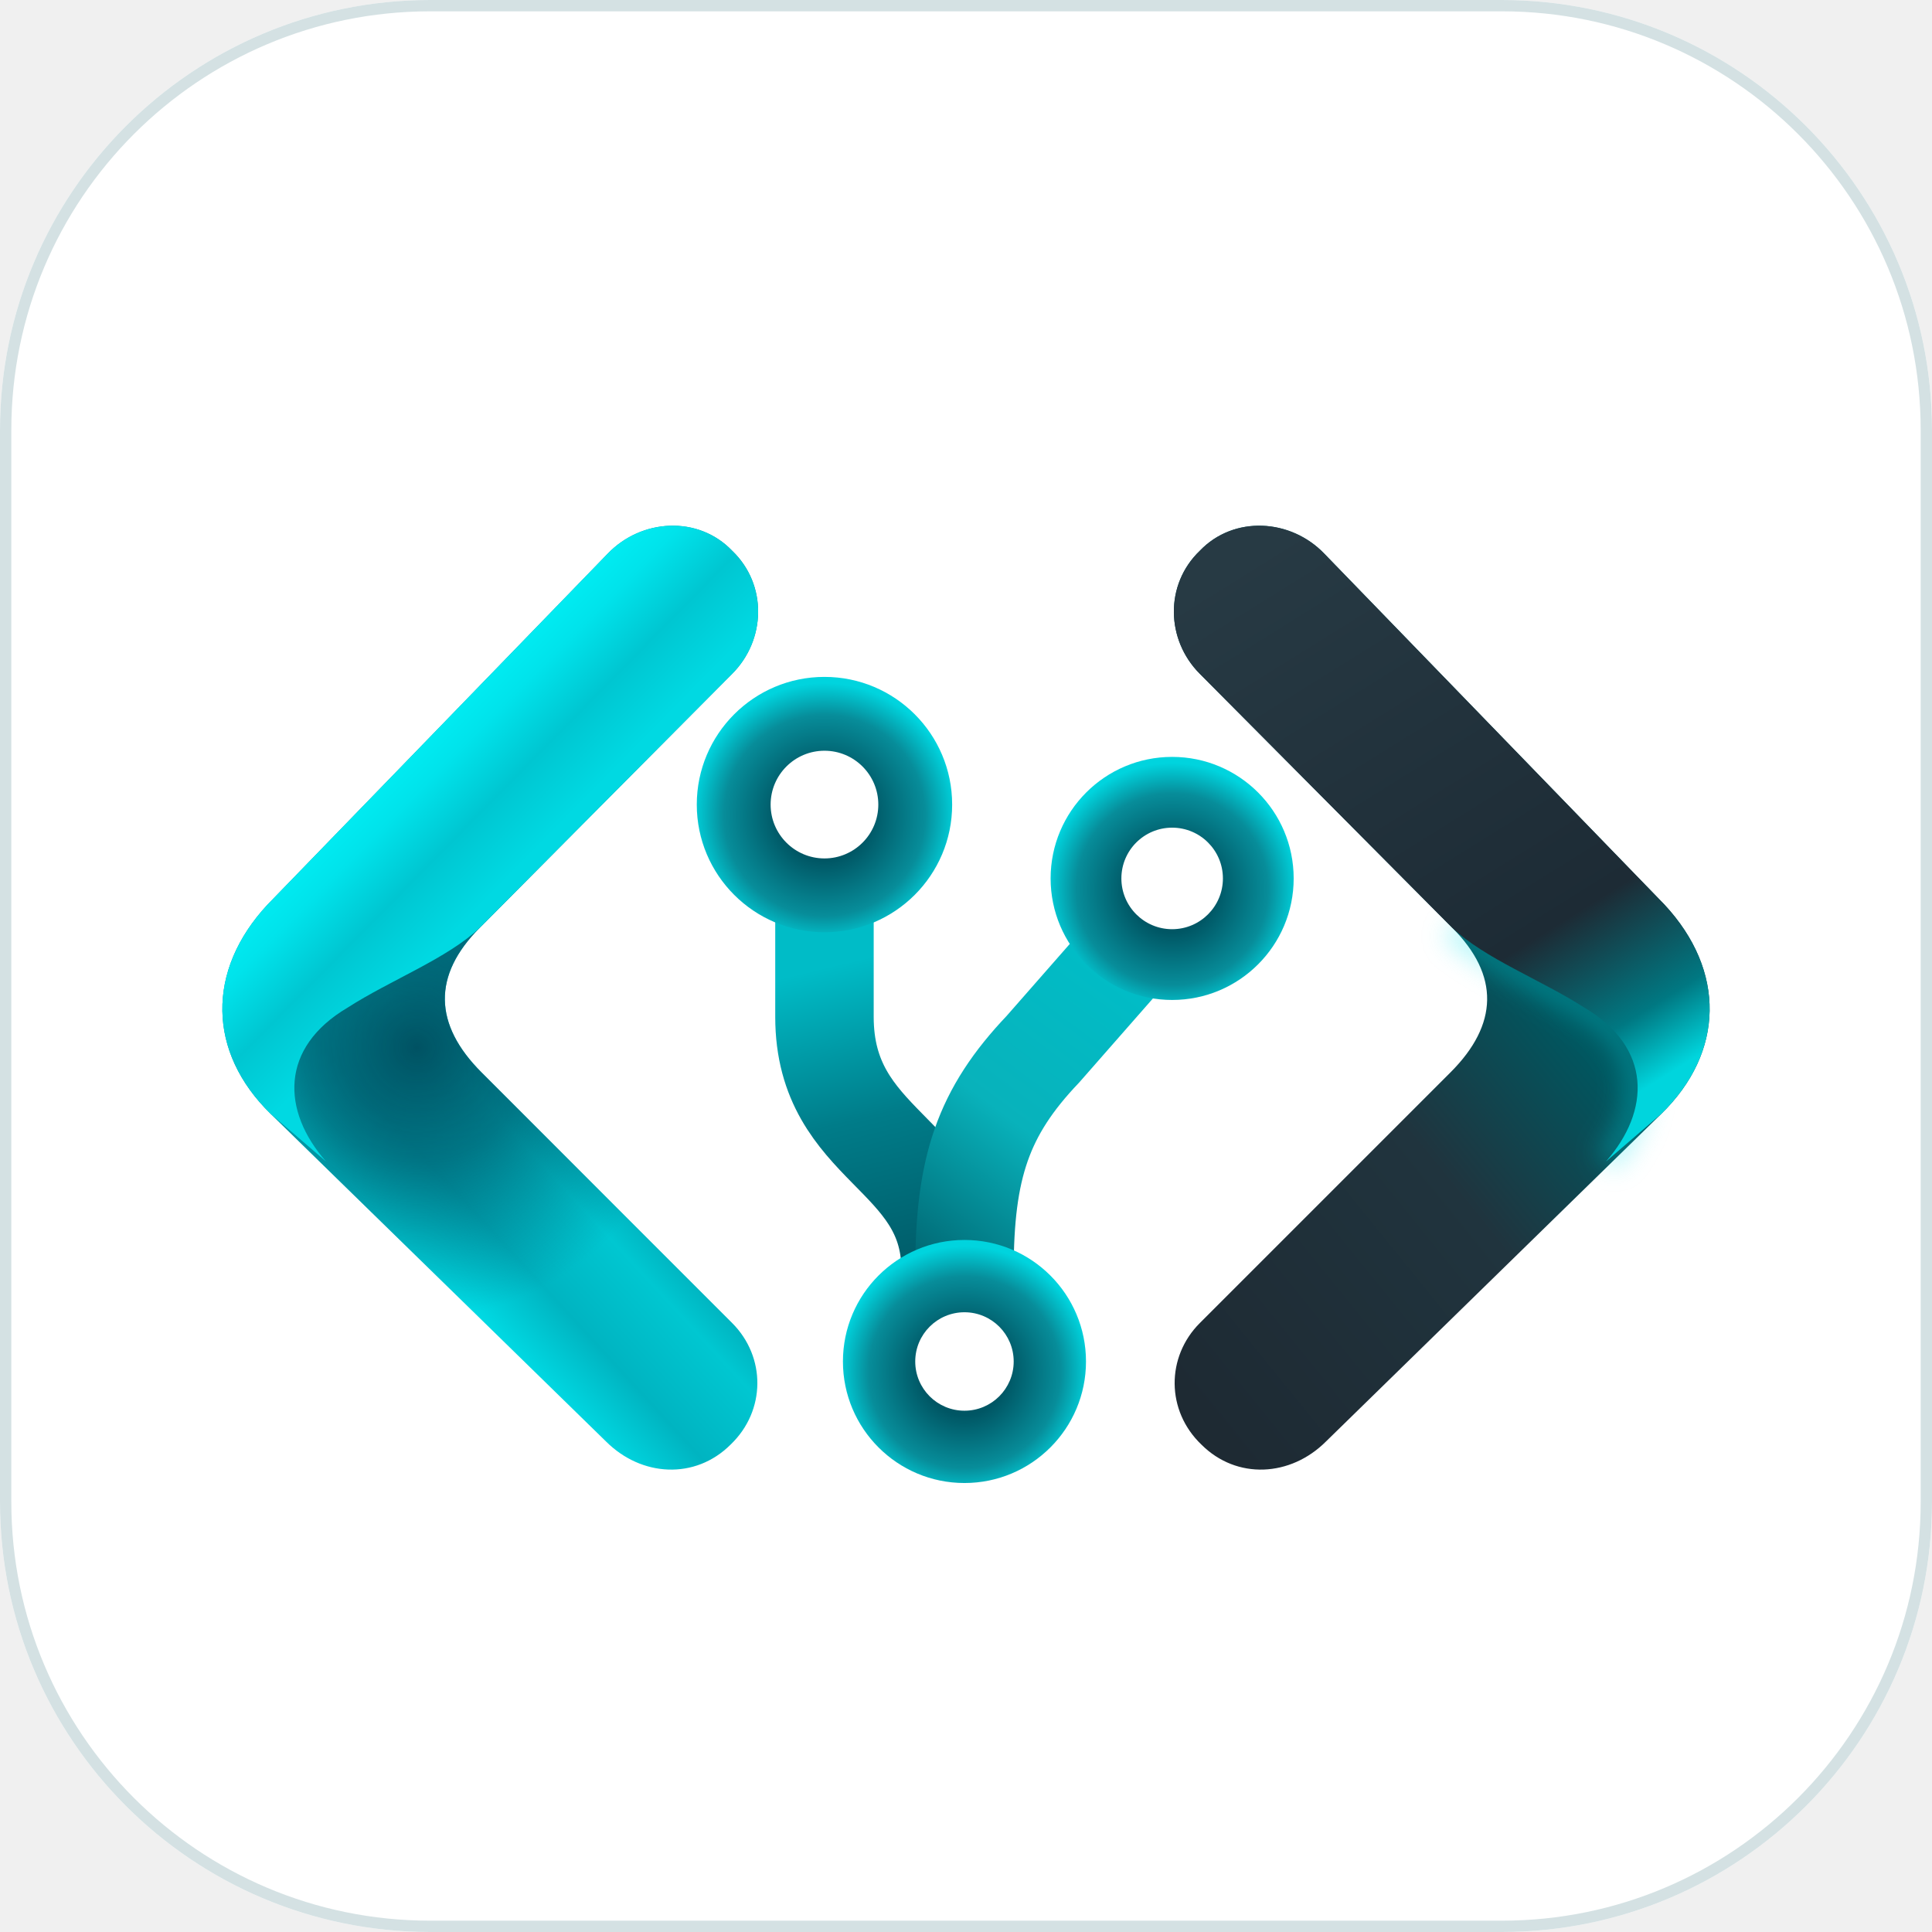
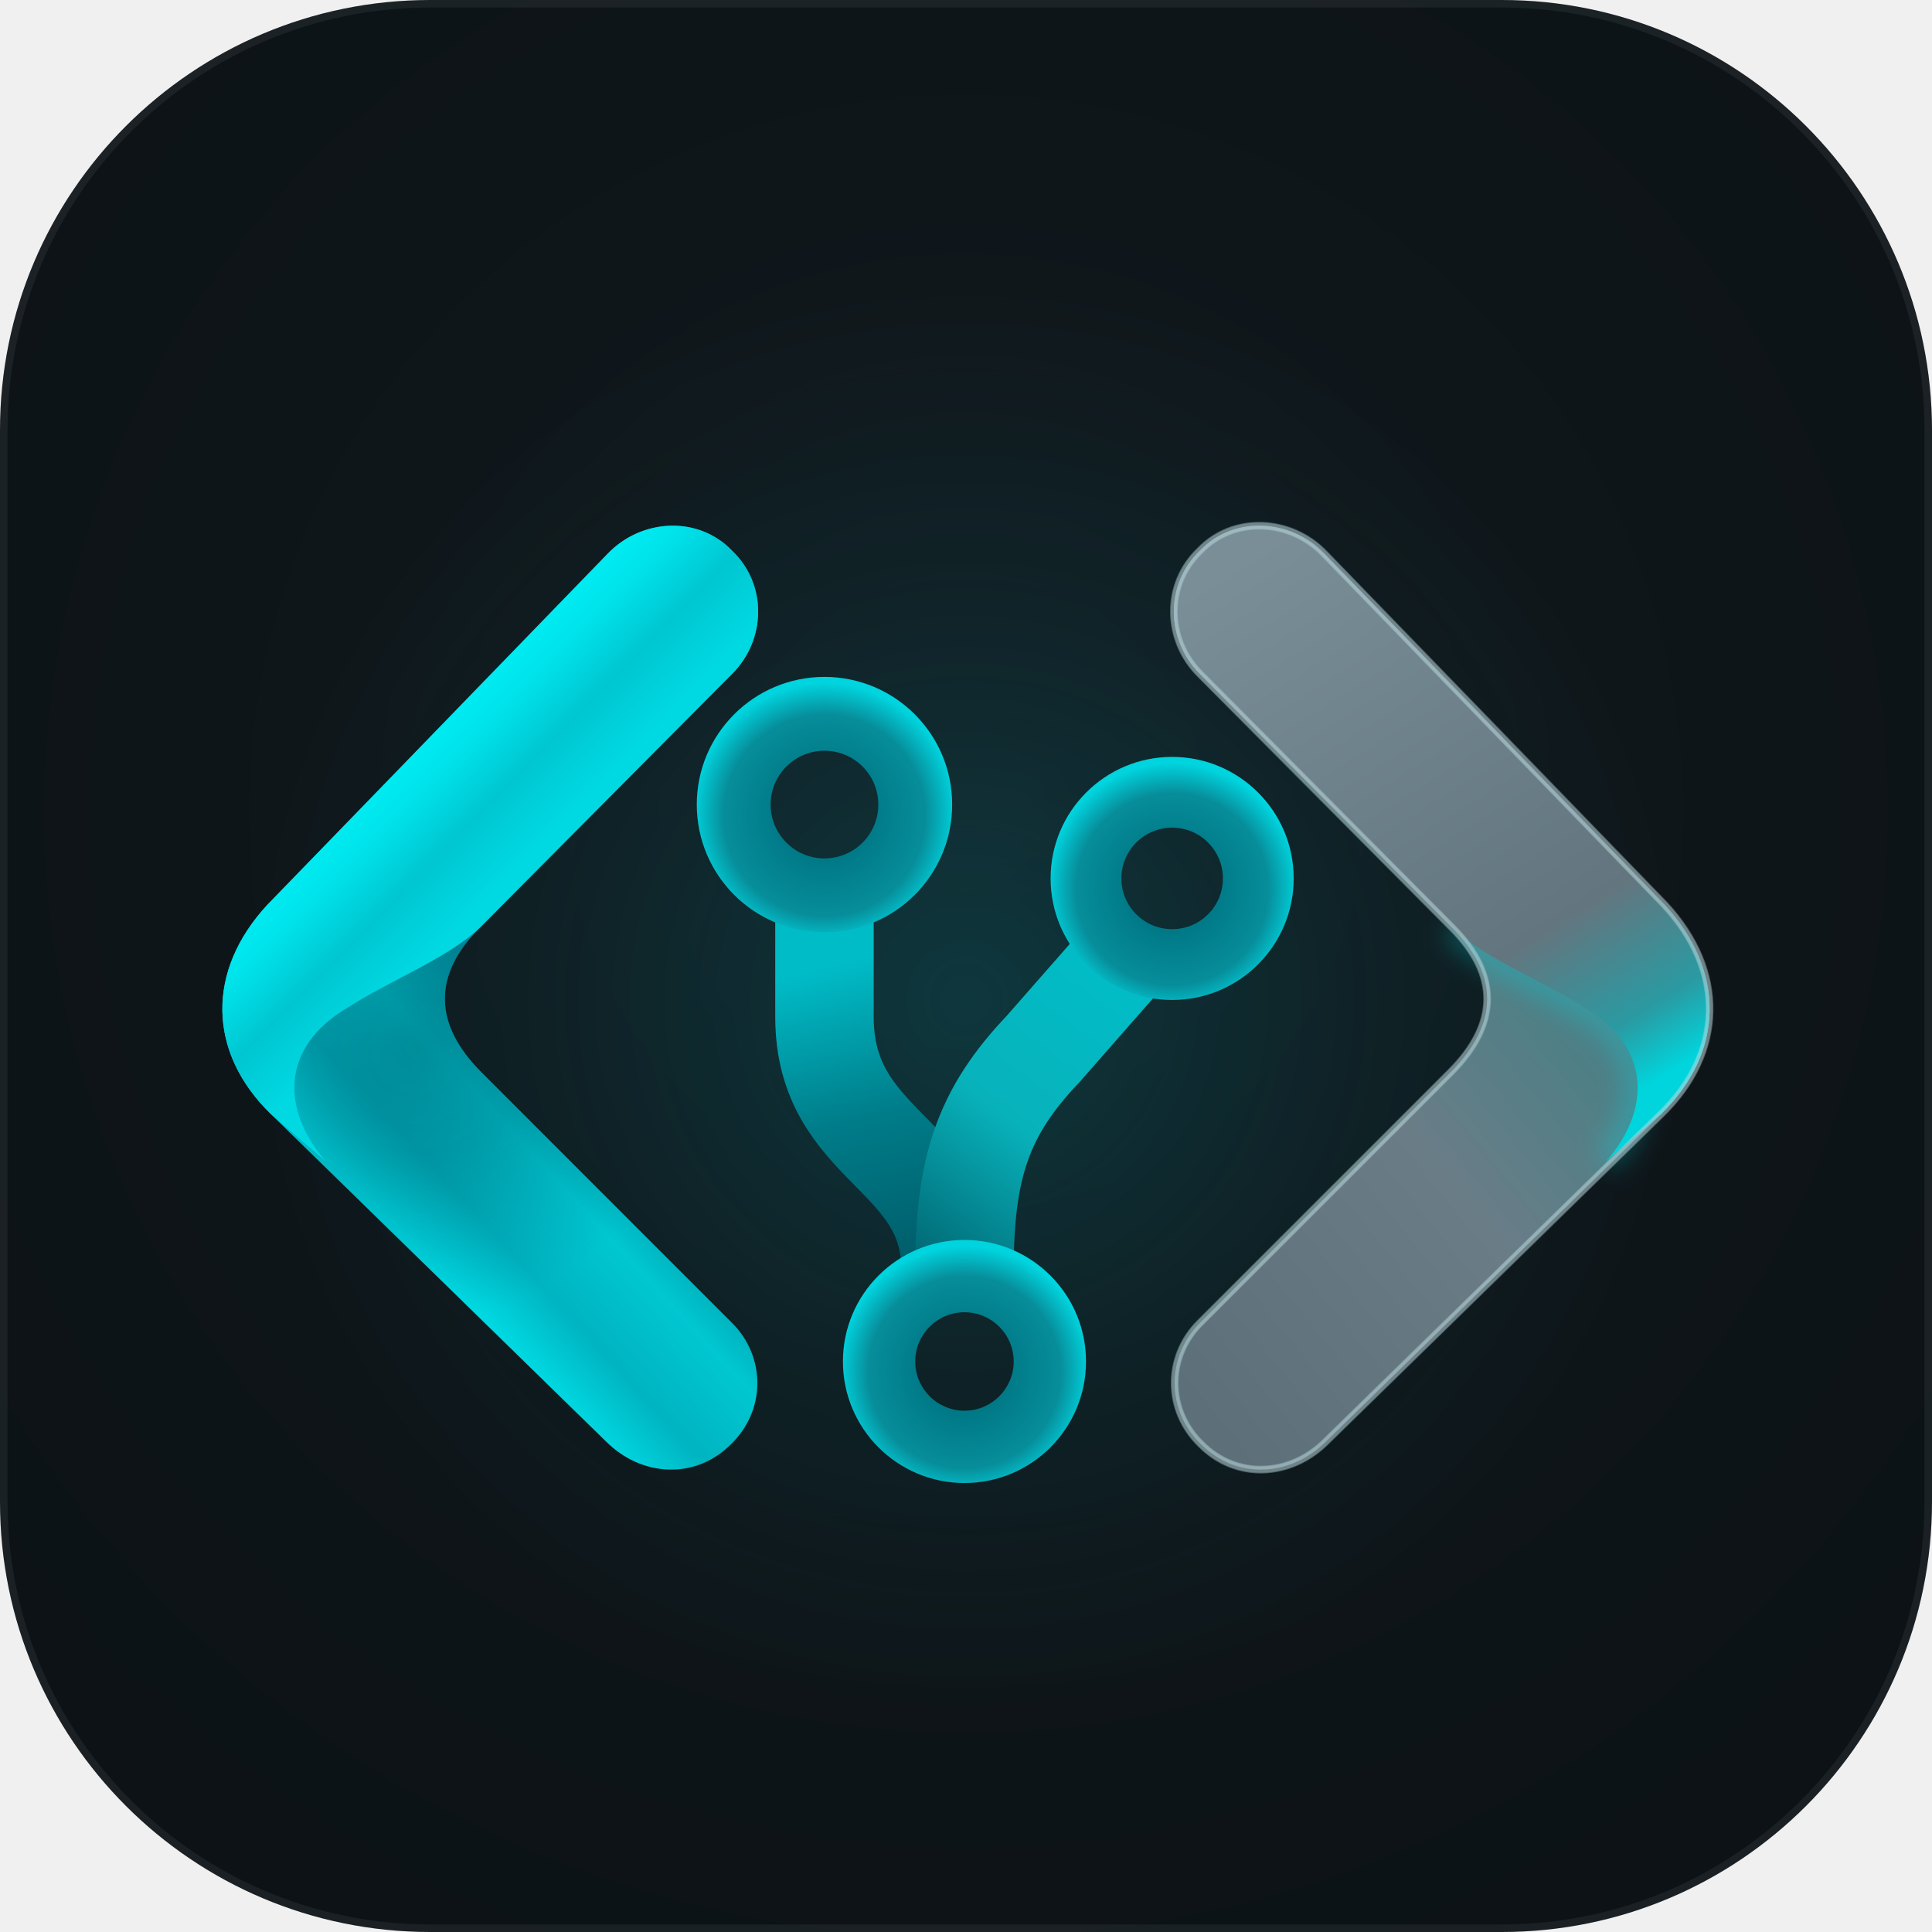
<svg xmlns="http://www.w3.org/2000/svg" viewBox="0 0 1024 1024" fill="none">
-   <rect width="1024" height="1024" rx="228" fill="#ffffff" />
-   <rect x="3" y="3" width="1018" height="1018" rx="225" stroke="#d4e1e3" stroke-width="6" />
+   <defs>
+     <radialGradient id="tileBg" cx="512" cy="430" r="760" gradientUnits="userSpaceOnUse">
+       <stop stop-color="#121a1f" />
+       <stop offset="1" stop-color="#0b1114" />
+     </radialGradient>
+     <radialGradient id="tileGlow" cx="512" cy="530" r="380" gradientUnits="userSpaceOnUse">
+       <stop stop-color="#00b8c3" stop-opacity="0.19" />
+       <stop offset=".55" stop-color="#00b8c3" stop-opacity="0.066" />
+       <stop offset="1" stop-color="#00b8c3" stop-opacity="0" />
+     </radialGradient>
+   </defs>
+   <rect width="1024" height="1024" rx="228" fill="url(#tileBg)" />
+   <rect width="1024" height="1024" rx="228" fill="url(#tileGlow)" />
+   <rect x="2" y="2" width="1020" height="1020" rx="226" stroke="#ffffff" stroke-opacity=".06" stroke-width="4" />
  <svg x="104" y="265" width="816" height="530" viewBox="0 0 1000 650" fill="none">
    <defs>
      <linearGradient id="leftBase" x1="242" y1="598" x2="355" y2="494" gradientUnits="userSpaceOnUse">
        <stop stop-color="#00dce5" />
        <stop offset=".3" stop-color="#00b4c1" />
        <stop offset=".65" stop-color="#00c7d1" />
        <stop offset="1" stop-color="#0098a8" />
      </linearGradient>
      <radialGradient id="leftShadow" cx="143" cy="356" r="176" gradientUnits="userSpaceOnUse">
-         <stop stop-color="#004b5c" stop-opacity=".94" />
-         <stop offset=".42" stop-color="#005869" stop-opacity=".7" />
+         <stop stop-color="#004b5c" stop-opacity="0.45" />
+         <stop offset=".42" stop-color="#005869" stop-opacity="0.34" />
        <stop offset="1" stop-color="#006476" stop-opacity="0" />
      </radialGradient>
      <clipPath id="leftShape">
        <path d="M267 35 C289 12 326 10 348 33 C371 55 370 91 348 113 L184 278 C153 309 154 341 185 372 L348 535 C370 557 370 592 347 614 C324 637 289 635 266 612 L48 399 C7 359 6 306 46 263 Z" />
      </clipPath>
      <linearGradient id="leftFold" x1="268" y1="19" x2="348" y2="98" gradientUnits="userSpaceOnUse">
        <stop stop-color="#00f0f5" />
        <stop offset=".28" stop-color="#00e3eb" />
        <stop offset=".62" stop-color="#00c6d1" />
        <stop offset="1" stop-color="#00d9e2" />
      </linearGradient>
      <linearGradient id="rightBase" x1="78" y1="380" x2="346" y2="597" gradientUnits="userSpaceOnUse">
-         <stop stop-color="#005760" />
-         <stop offset=".36" stop-color="#20343e" />
-         <stop offset="1" stop-color="#1e2a33" />
+         <stop stop-color="#4d7f86" />
+         <stop offset=".36" stop-color="#6a7d87" />
+         <stop offset="1" stop-color="#5d707a" />
      </linearGradient>
      <linearGradient id="rightFold" x1="300" y1="25" x2="72" y2="391" gradientUnits="userSpaceOnUse">
-         <stop stop-color="#273a44" />
-         <stop offset=".72" stop-color="#1d2b35" />
-         <stop offset=".9" stop-color="#007882" />
+         <stop stop-color="#7a8e98" />
+         <stop offset=".72" stop-color="#63767f" />
+         <stop offset=".9" stop-color="#2a9aa2" />
        <stop offset="1" stop-color="#00d5dd" />
      </linearGradient>
      <linearGradient id="leftBranch" x1="425" y1="300" x2="474" y2="505" gradientUnits="userSpaceOnUse">
        <stop stop-color="#00bcc7" />
        <stop offset=".48" stop-color="#007c89" />
        <stop offset="1" stop-color="#005966" />
      </linearGradient>
      <linearGradient id="rightBranch" x1="614" y1="311" x2="467" y2="510" gradientUnits="userSpaceOnUse">
        <stop stop-color="#00bdc7" />
        <stop offset=".5" stop-color="#08b2bb" />
        <stop offset="1" stop-color="#005e6a" />
      </linearGradient>
      <radialGradient id="node0" cx="408" cy="205" r="86" gradientUnits="userSpaceOnUse">
-         <stop offset=".34" stop-color="#005664" />
+         <stop offset=".34" stop-color="#007987" />
        <stop offset=".76" stop-color="#078d9a" />
        <stop offset="1" stop-color="#00d4de" />
      </radialGradient>
      <radialGradient id="node1" cx="634" cy="253" r="82" gradientUnits="userSpaceOnUse">
-         <stop offset=".34" stop-color="#005664" />
+         <stop offset=".34" stop-color="#007987" />
        <stop offset=".76" stop-color="#078d9a" />
        <stop offset="1" stop-color="#00d4de" />
      </radialGradient>
      <radialGradient id="node2" cx="499" cy="567" r="82" gradientUnits="userSpaceOnUse">
-         <stop offset=".34" stop-color="#005664" />
+         <stop offset=".34" stop-color="#007987" />
        <stop offset=".76" stop-color="#078d9a" />
        <stop offset="1" stop-color="#00d4de" />
      </radialGradient>
      <filter id="foldGlow" x="-100%" y="-100%" width="300%" height="300%">
        <feGaussianBlur stdDeviation="8" />
      </filter>
    </defs>
    <path d="M267 35 C289 12 326 10 348 33 C371 55 370 91 348 113 L184 278 C153 309 154 341 185 372 L348 535 C370 557 370 592 347 614 C324 637 289 635 266 612 L48 399 C7 359 6 306 46 263 Z" fill="url(#leftBase)" />
    <circle cx="143" cy="356" r="176" fill="url(#leftShadow)" clip-path="url(#leftShape)" />
    <path d="M267 35 C289 12 326 10 348 33 C371 55 370 91 348 113 L184 278 C163 298 126 312 98 330 C54 356 55 397 84 430 L48 399 C7 359 6 306 46 263 Z" fill="url(#leftFold)" />
    <g transform="translate(1000 0) scale(-1 1)">
      <path d="M267 35 C289 12 326 10 348 33 C371 55 370 91 348 113 L184 278 C153 309 154 341 185 372 L348 535 C370 557 370 592 347 614 C324 637 289 635 266 612 L48 399 C7 359 6 306 46 263 Z" fill="url(#rightBase)" />
      <path d="M184 278 C163 298 126 312 98 330 C54 356 55 397 84 430" fill="none" stroke="#00e3eb" stroke-width="16" opacity=".3" filter="url(#foldGlow)" />
      <path d="M267 35 C289 12 326 10 348 33 C371 55 370 91 348 113 L184 278 C163 298 126 312 98 330 C54 356 55 397 84 430 L48 399 C7 359 6 306 46 263 Z" fill="url(#rightFold)" />
+       <path d="M267 35 C289 12 326 10 348 33 C371 55 370 91 348 113 L184 278 C153 309 154 341 185 372 L348 535 C370 557 370 592 347 614 C324 637 289 635 266 612 L48 399 C7 359 6 306 46 263 Z" stroke="#d3e6ea" stroke-opacity="0.28" stroke-width="4" stroke-linejoin="round" fill="none" />
+       <path d="M267 35 C289 12 326 10 348 33 C371 55 370 91 348 113 L184 278 C153 309 154 341 185 372 L348 535 C370 557 370 592 347 614 C324 637 289 635 266 612 L48 399 C7 359 6 306 46 263 Z" stroke="#b4d6dc" stroke-opacity="0.38" stroke-width="5" stroke-linejoin="round" fill="none" />
    </g>
    <path d="M408 270 V336 C408 421 489 424 490 499" stroke="url(#leftBranch)" stroke-width="64" fill="none" />
    <path d="M600 300 L550 357 C511 398 499 434 499 501" stroke="url(#rightBranch)" stroke-width="64" fill="none" />
    <path d="M491 198a83 83 0 1 0 -166 0a83 83 0 1 0 166 0M443 198a35 35 0 1 0 -70 0a35 35 0 1 0 70 0" fill="url(#node0)" fill-rule="evenodd" />
    <path d="M713 246a79 79 0 1 0 -158 0a79 79 0 1 0 158 0M667 246a33 33 0 1 0 -66 0a33 33 0 1 0 66 0" fill="url(#node1)" fill-rule="evenodd" />
    <path d="M578 560a79 79 0 1 0 -158 0a79 79 0 1 0 158 0M531 560a32 32 0 1 0 -64 0a32 32 0 1 0 64 0" fill="url(#node2)" fill-rule="evenodd" />
  </svg>
</svg>
